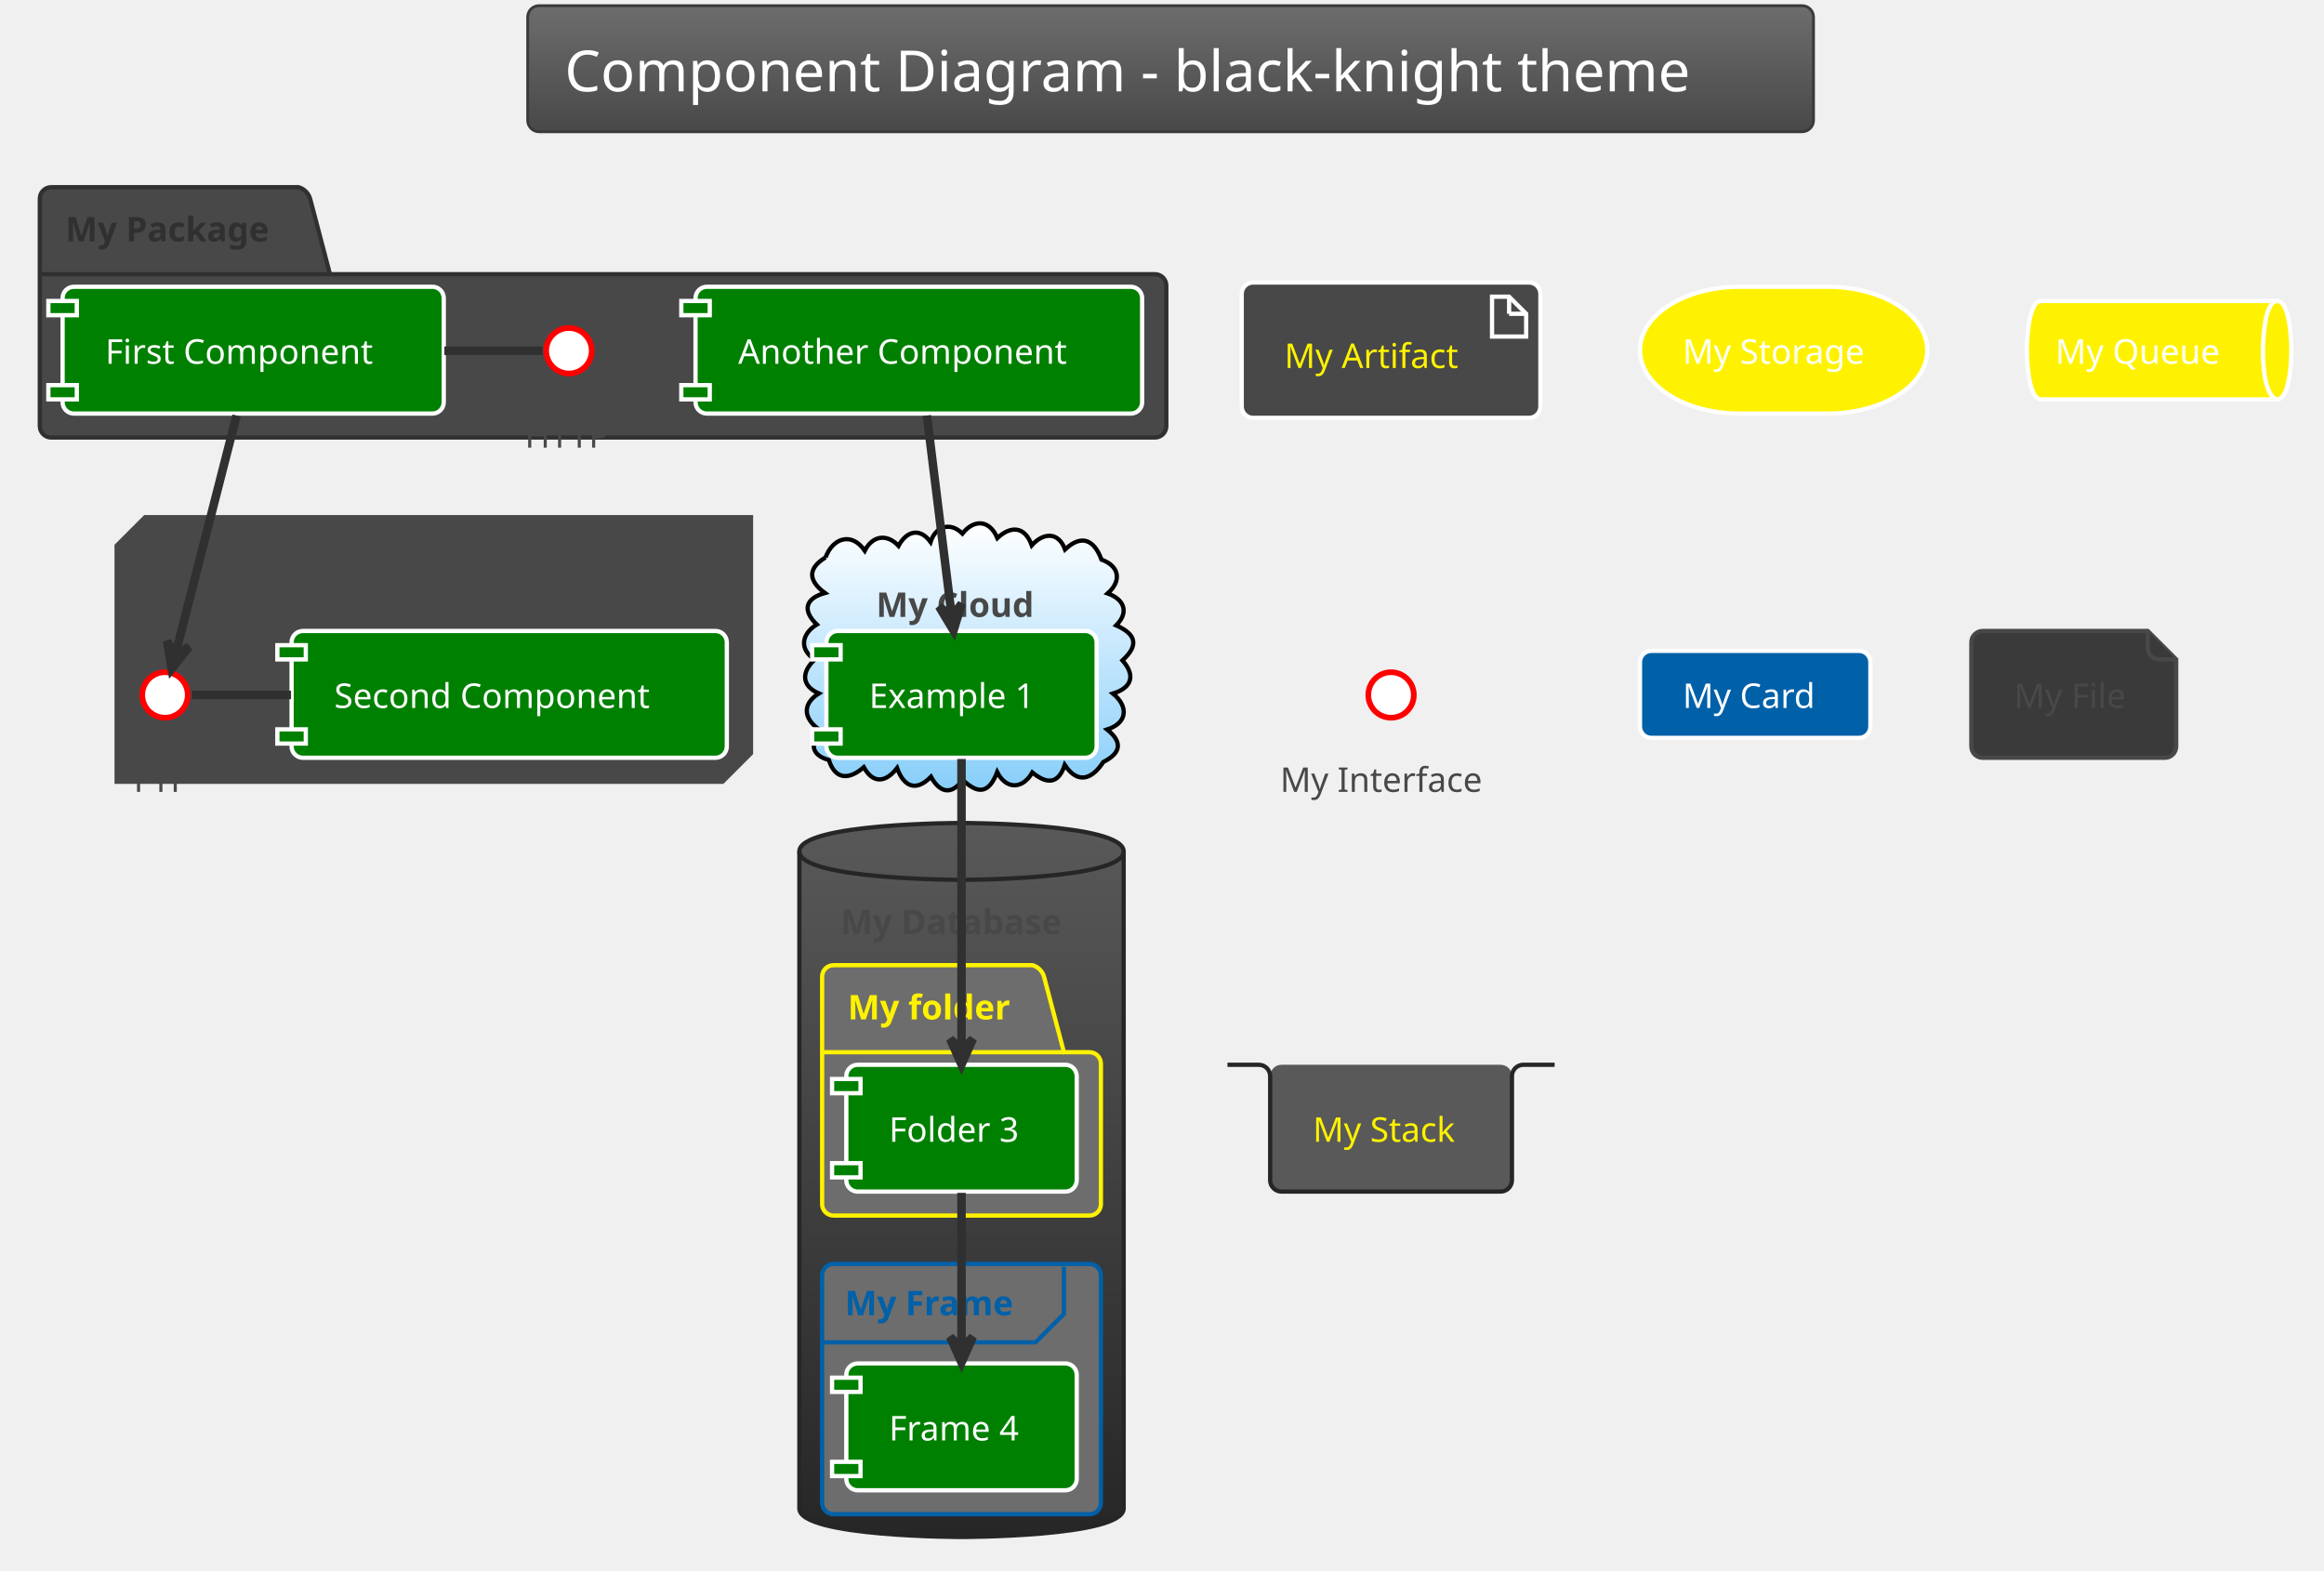
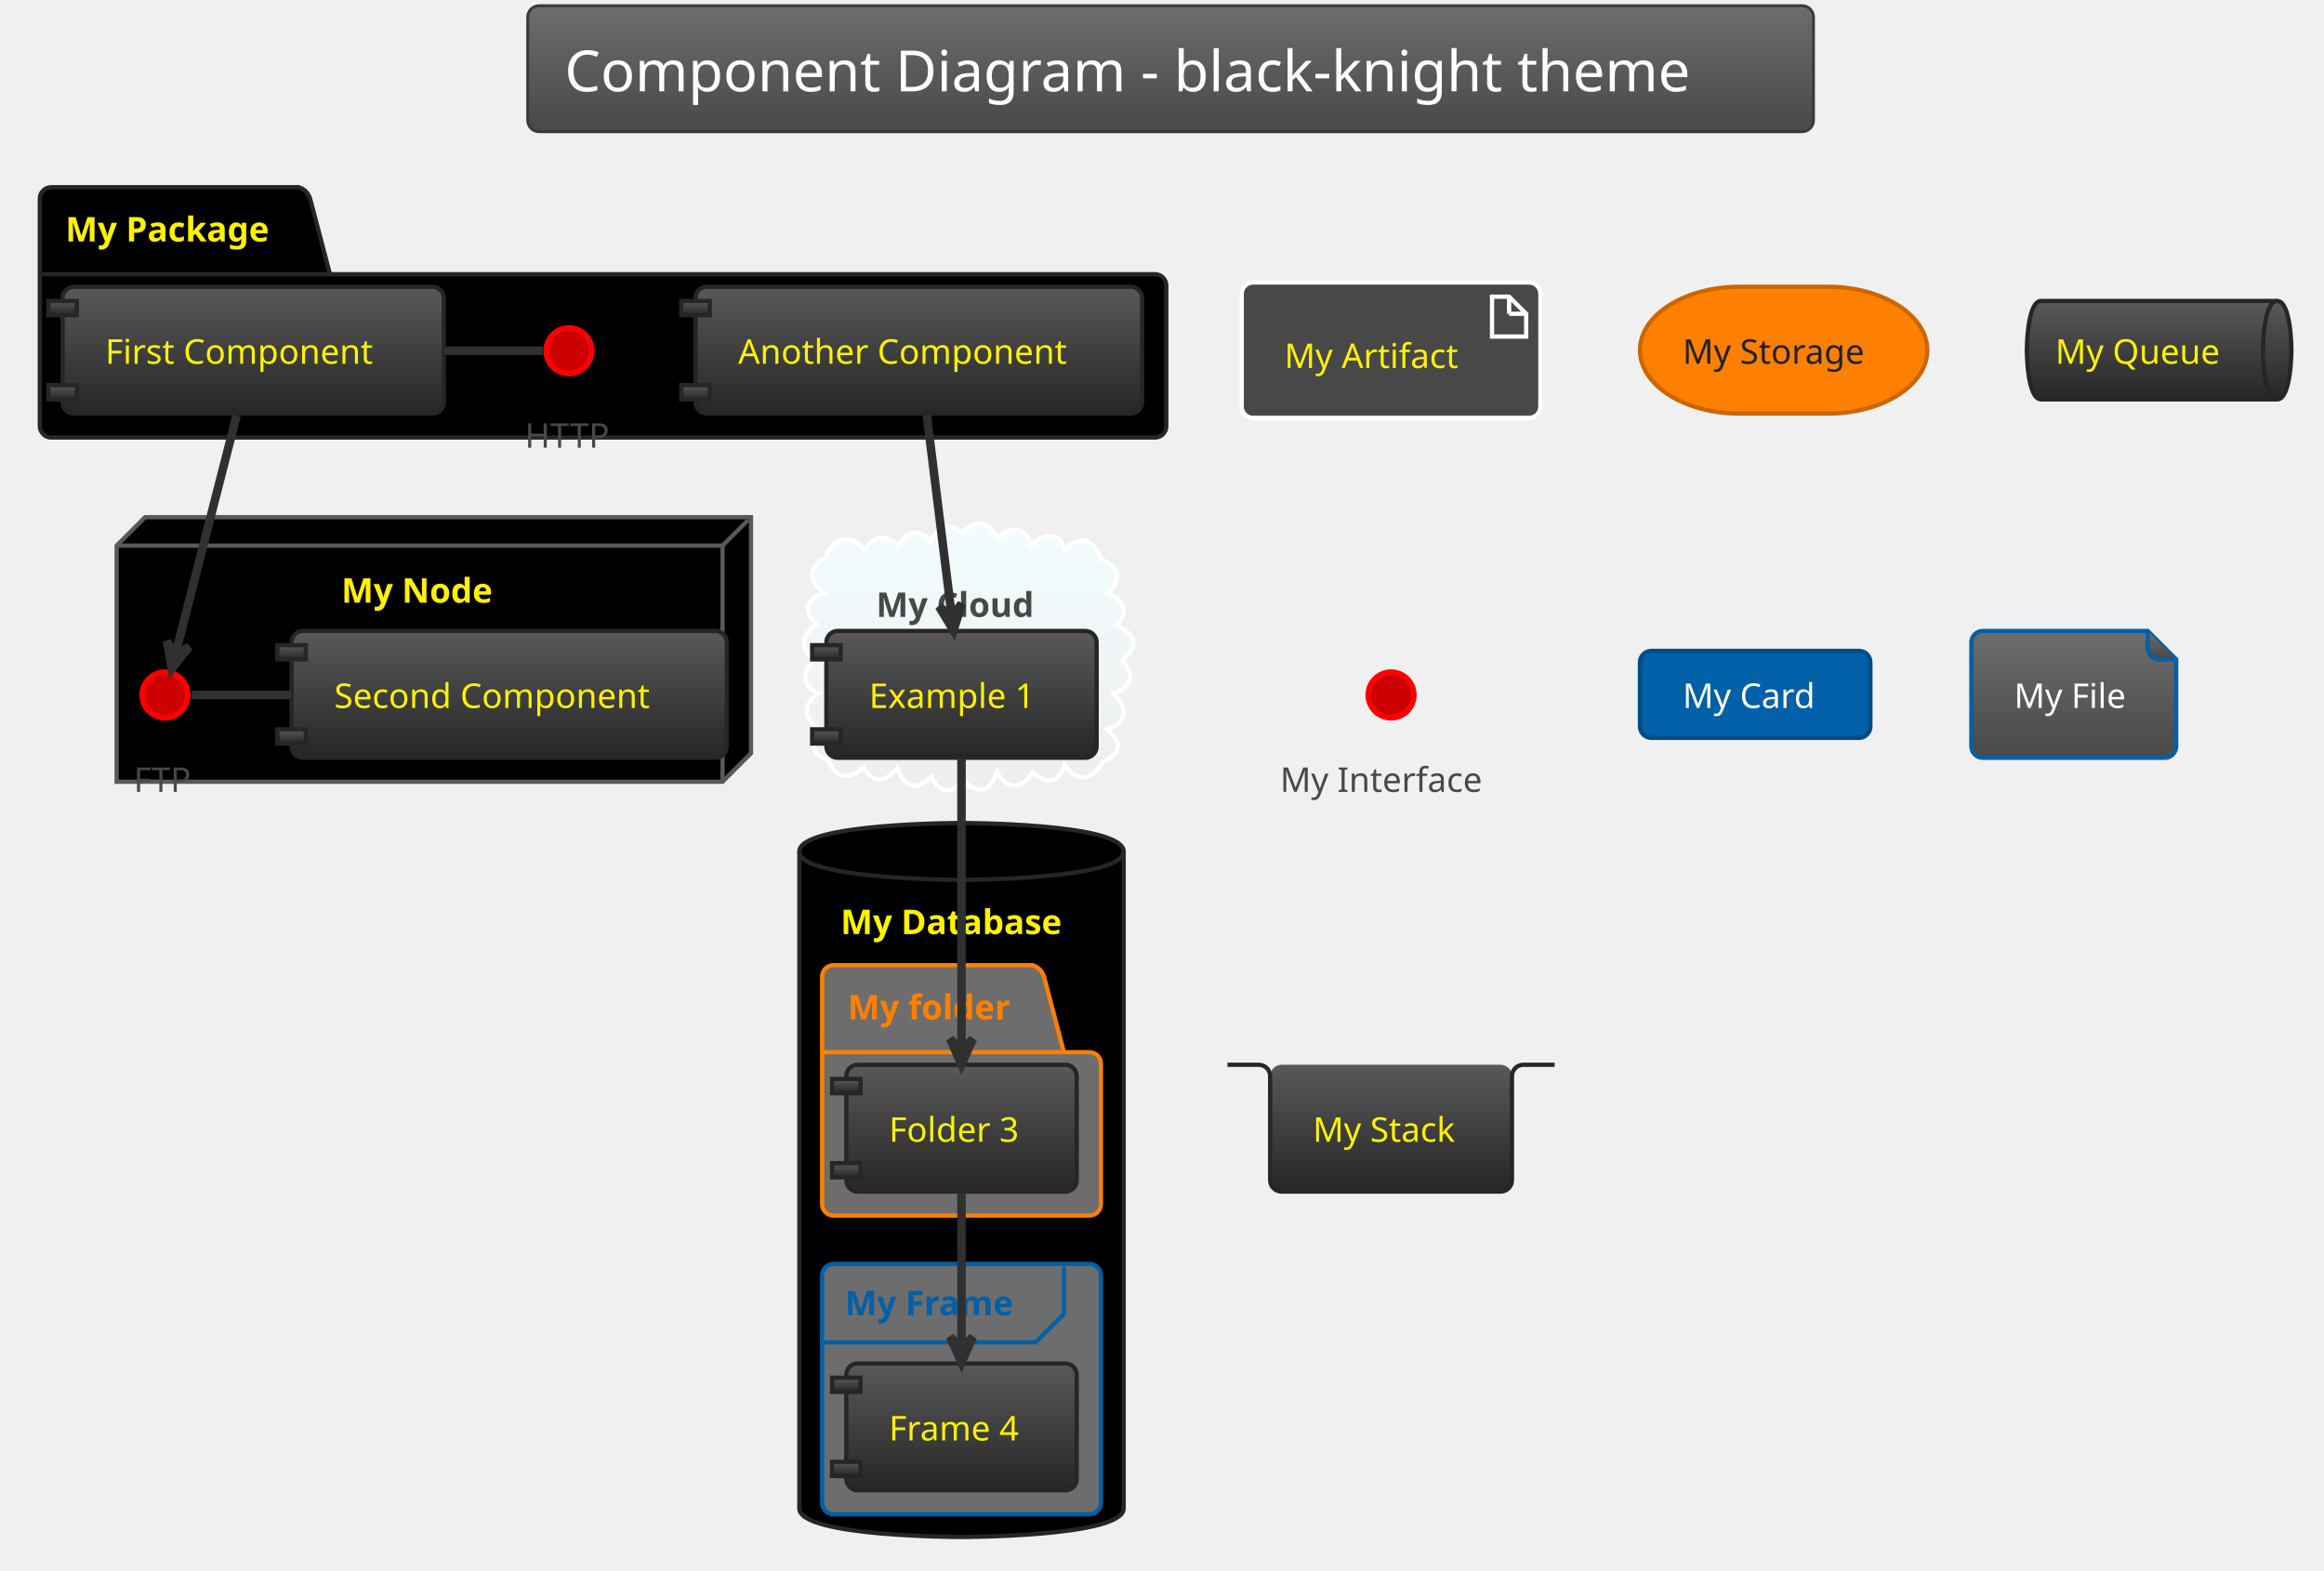
<svg xmlns="http://www.w3.org/2000/svg" contentScriptType="application/ecmascript" contentStyleType="text/css" height="575px" preserveAspectRatio="none" style="width:851px;height:575px;background:#000000;" version="1.1" viewBox="0 0 851 575" width="851.042px" zoomAndPan="magnify">
  <defs>
-     <linearGradient id="g1o1jdcxlj8x00" x1="50%" x2="50%" y1="0%" y2="100%">
+     <linearGradient id="g32lccfa1oswm0" x1="50%" x2="50%" y1="0%" y2="100%">
      <stop offset="0%" stop-color="#6D6D6D" />
      <stop offset="100%" stop-color="#484848" />
    </linearGradient>
-     <linearGradient id="g1o1jdcxlj8x01" x1="50%" x2="50%" y1="0%" y2="100%">
-       <stop offset="0%" stop-color="#FFFFFF" />
-       <stop offset="100%" stop-color="#87CEFA" />
+     <linearGradient id="g32lccfa1oswm1" x1="50%" x2="50%" y1="0%" y2="100%">
+       <stop offset="0%" stop-color="#F2FCFE" />
+       <stop offset="100%" stop-color="#EEEEEE" />
    </linearGradient>
-     <linearGradient id="g1o1jdcxlj8x02" x1="50%" x2="50%" y1="0%" y2="100%">
+     <linearGradient id="g32lccfa1oswm2" x1="50%" x2="50%" y1="0%" y2="100%">
      <stop offset="0%" stop-color="#595959" />
      <stop offset="100%" stop-color="#262626" />
    </linearGradient>
  </defs>
  <g>
-     <rect fill="url(#g1o1jdcxlj8x00)" height="46.153" rx="4.167" ry="4.167" style="stroke: #3A3A3A; stroke-width: 1.042;" width="470.833" x="193.229" y="2.083" />
+     <rect fill="url(#g32lccfa1oswm0)" height="46.153" rx="4.167" ry="4.167" style="stroke: #3A3A3A; stroke-width: 1.042;" width="470.833" x="193.229" y="2.083" />
    <text fill="#FFFFFF" font-family="Verdana" font-size="20.833" lengthAdjust="spacingAndGlyphs" textLength="443.75" x="206.771" y="33.445">Component Diagram - black-knight theme</text>
-     <path d="M18.75,68.549 L109.375,68.549 A6.25,6.25 0 0 1 113.542,72.715 L120.833,100.407 L422.917,100.407 A4.167,4.167 0 0 1 427.083,104.574 L427.083,156.049 A4.167,4.167 0 0 1 422.917,160.215 L18.75,160.215 A4.167,4.167 0 0 1 14.583,156.049 L14.583,72.715 A4.167,4.167 0 0 1 18.75,68.549 " fill="#484848" style="stroke: #303030; stroke-width: 1.562;" />
-     <line style="stroke: #303030; stroke-width: 1.562;" x1="14.583" x2="120.833" y1="100.407" y2="100.407" />
-     <text fill="#303030" font-family="Verdana" font-size="12.5" font-weight="bold" lengthAdjust="spacingAndGlyphs" textLength="82.292" x="23.958" y="88.407">My Package</text>
-     <polygon fill="#484848" points="42.708,199.799,53.125,189.382,275,189.382,275,275.84,264.583,286.257,42.708,286.257,42.708,199.799" style="stroke: #484848; stroke-width: 1.562;" />
-     <line style="stroke: #484848; stroke-width: 1.562;" x1="264.583" x2="273.958" y1="199.799" y2="190.424" />
-     <line style="stroke: #484848; stroke-width: 1.562;" x1="42.708" x2="264.583" y1="199.799" y2="199.799" />
-     <line style="stroke: #484848; stroke-width: 1.562;" x1="264.583" x2="264.583" y1="199.799" y2="286.257" />
-     <text fill="#484848" font-family="Verdana" font-size="12.5" font-weight="bold" lengthAdjust="spacingAndGlyphs" textLength="59.375" x="125" y="220.699">My Node</text>
-     <path d="M302.306,204.121 C304.827,197.197 311.717,194.481 316.659,201.657 C319.477,196.129 324.752,195.28 329.023,199.883 C331.822,194.665 336.648,192.895 340.756,198.458 C342.576,192.75 347.917,190.906 352.42,195.387 C356.744,189.935 362.439,190.379 365.211,197.028 C370.217,192.374 375.272,192.689 377.814,199.692 C381.76,195.228 387.454,194.347 390,201.2 C396.217,195.348 400.733,197.867 403.347,204.925 C410.009,207.322 410.757,212.761 405.598,217.308 C411.489,219.376 413.642,224.038 408.731,229.001 C415.964,232.212 417.182,236.22 411.022,241.824 C415.894,247.325 414.466,251.84 407.547,253.967 C413.165,258.585 413.081,264.669 405.413,267.133 C411.256,271.848 410.41,275.795 403.991,279.047 C400.078,285.104 394.816,287.524 389.891,280.106 C387.493,287.453 383.086,287.048 378.014,282.858 C374.536,288.99 368.515,289.304 365.149,282.745 C362.249,290.323 358.362,291.179 352.52,285.561 C348.32,291.499 343.983,290.125 340.905,284.44 C335.315,290.185 330.877,287.953 328.498,281.242 C324.628,286.271 319.887,287.429 316.301,280.942 C311.315,285.305 305.995,286.05 303.51,278.302 C296.886,276.453 296.588,272.257 300.723,267.606 C294.888,264.059 292.894,258.315 299.828,253.932 C293.121,250.958 293.69,245.845 298.346,241.515 C292.322,237.591 293.746,231.936 299.097,228.679 C293.674,223.476 294.93,219.113 302.067,217.145 C296.135,212.776 295.478,208.257 302.306,204.121 " fill="url(#g1o1jdcxlj8x01)" style="stroke: #000000; stroke-width: 1.562;" />
+     <path d="M18.75,68.549 L109.375,68.549 A6.25,6.25 0 0 1 113.542,72.715 L120.833,100.407 L422.917,100.407 A4.167,4.167 0 0 1 427.083,104.574 L427.083,156.049 A4.167,4.167 0 0 1 422.917,160.215 L18.75,160.215 A4.167,4.167 0 0 1 14.583,156.049 L14.583,72.715 A4.167,4.167 0 0 1 18.75,68.549 " fill="#000000" style="stroke: #262626; stroke-width: 1.562;" />
+     <line style="stroke: #262626; stroke-width: 1.562;" x1="14.583" x2="120.833" y1="100.407" y2="100.407" />
+     <text fill="#FFF200" font-family="Verdana" font-size="12.5" font-weight="bold" lengthAdjust="spacingAndGlyphs" textLength="82.292" x="23.958" y="88.407">My Package</text>
+     <polygon fill="#000000" points="42.708,199.799,53.125,189.382,275,189.382,275,275.84,264.583,286.257,42.708,286.257,42.708,199.799" style="stroke: #595959; stroke-width: 1.562;" />
+     <line style="stroke: #595959; stroke-width: 1.562;" x1="264.583" x2="273.958" y1="199.799" y2="190.424" />
+     <line style="stroke: #595959; stroke-width: 1.562;" x1="42.708" x2="264.583" y1="199.799" y2="199.799" />
+     <line style="stroke: #595959; stroke-width: 1.562;" x1="264.583" x2="264.583" y1="199.799" y2="286.257" />
+     <text fill="#FFF200" font-family="Verdana" font-size="12.5" font-weight="bold" lengthAdjust="spacingAndGlyphs" textLength="59.375" x="125" y="220.699">My Node</text>
+     <path d="M302.306,204.121 C304.827,197.197 311.717,194.481 316.659,201.657 C319.477,196.129 324.752,195.28 329.023,199.883 C331.822,194.665 336.648,192.895 340.756,198.458 C342.576,192.75 347.917,190.906 352.42,195.387 C356.744,189.935 362.439,190.379 365.211,197.028 C370.217,192.374 375.272,192.689 377.814,199.692 C381.76,195.228 387.454,194.347 390,201.2 C396.217,195.348 400.733,197.867 403.347,204.925 C410.009,207.322 410.757,212.761 405.598,217.308 C411.489,219.376 413.642,224.038 408.731,229.001 C415.964,232.212 417.182,236.22 411.022,241.824 C415.894,247.325 414.466,251.84 407.547,253.967 C413.165,258.585 413.081,264.669 405.413,267.133 C411.256,271.848 410.41,275.795 403.991,279.047 C400.078,285.104 394.816,287.524 389.891,280.106 C387.493,287.453 383.086,287.048 378.014,282.858 C374.536,288.99 368.515,289.304 365.149,282.745 C362.249,290.323 358.362,291.179 352.52,285.561 C348.32,291.499 343.983,290.125 340.905,284.44 C335.315,290.185 330.877,287.953 328.498,281.242 C324.628,286.271 319.887,287.429 316.301,280.942 C311.315,285.305 305.995,286.05 303.51,278.302 C296.886,276.453 296.588,272.257 300.723,267.606 C294.888,264.059 292.894,258.315 299.828,253.932 C293.121,250.958 293.69,245.845 298.346,241.515 C292.322,237.591 293.746,231.936 299.097,228.679 C293.674,223.476 294.93,219.113 302.067,217.145 C296.135,212.776 295.478,208.257 302.306,204.121 " fill="url(#g32lccfa1oswm1)" style="stroke: #FFFFFF; stroke-width: 1.562;" />
    <text fill="#484848" font-family="Verdana" font-size="12.5" font-weight="bold" lengthAdjust="spacingAndGlyphs" textLength="62.5" x="320.833" y="225.907">My Cloud</text>
-     <path d="M292.708,311.778 C292.708,301.361 352.083,301.361 352.083,301.361 C352.083,301.361 411.458,301.361 411.458,311.778 L411.458,552.403 C411.458,562.819 352.083,562.819 352.083,562.819 C352.083,562.819 292.708,562.819 292.708,552.403 L292.708,311.778 " fill="url(#g1o1jdcxlj8x02)" style="stroke: #262626; stroke-width: 1.562;" />
+     <path d="M292.708,311.778 C292.708,301.361 352.083,301.361 352.083,301.361 C352.083,301.361 411.458,301.361 411.458,311.778 L411.458,552.403 C411.458,562.819 352.083,562.819 352.083,562.819 C352.083,562.819 292.708,562.819 292.708,552.403 L292.708,311.778 " fill="#000000" style="stroke: #262626; stroke-width: 1.562;" />
    <path d="M292.708,311.778 C292.708,322.194 352.083,322.194 352.083,322.194 C352.083,322.194 411.458,322.194 411.458,311.778 " fill="none" style="stroke: #262626; stroke-width: 1.562;" />
-     <text fill="#484848" font-family="Verdana" font-size="12.5" font-weight="bold" lengthAdjust="spacingAndGlyphs" textLength="88.542" x="307.812" y="342.053">My Database</text>
-     <path d="M305.208,353.444 L378.125,353.444 A6.25,6.25 0 0 1 382.292,357.611 L389.583,385.303 L398.958,385.303 A4.167,4.167 0 0 1 403.125,389.469 L403.125,440.944 A4.167,4.167 0 0 1 398.958,445.111 L305.208,445.111 A4.167,4.167 0 0 1 301.042,440.944 L301.042,357.611 A4.167,4.167 0 0 1 305.208,353.444 " fill="#6D6D6D" style="stroke: #FFF200; stroke-width: 1.562;" />
-     <line style="stroke: #FFF200; stroke-width: 1.562;" x1="301.042" x2="389.583" y1="385.303" y2="385.303" />
-     <text fill="#FFF200" font-family="Verdana" font-size="12.5" font-weight="bold" lengthAdjust="spacingAndGlyphs" textLength="64.583" x="310.417" y="373.303">My folder</text>
+     <text fill="#FFF200" font-family="Verdana" font-size="12.5" font-weight="bold" lengthAdjust="spacingAndGlyphs" textLength="88.542" x="307.812" y="342.053">My Database</text>
+     <path d="M305.208,353.444 L378.125,353.444 A6.25,6.25 0 0 1 382.292,357.611 L389.583,385.303 L398.958,385.303 A4.167,4.167 0 0 1 403.125,389.469 L403.125,440.944 A4.167,4.167 0 0 1 398.958,445.111 L305.208,445.111 A4.167,4.167 0 0 1 301.042,440.944 L301.042,357.611 A4.167,4.167 0 0 1 305.208,353.444 " fill="#6D6D6D" style="stroke: #FF8000; stroke-width: 1.562;" />
+     <line style="stroke: #FF8000; stroke-width: 1.562;" x1="301.042" x2="389.583" y1="385.303" y2="385.303" />
+     <text fill="#FF8000" font-family="Verdana" font-size="12.5" font-weight="bold" lengthAdjust="spacingAndGlyphs" textLength="64.583" x="310.417" y="373.303">My folder</text>
    <rect fill="#6D6D6D" height="91.667" rx="4.167" ry="4.167" style="stroke: #0060A8; stroke-width: 1.562;" width="102.083" x="301.042" y="462.819" />
    <path d="M389.583,463.861 L389.583,481.136 L379.167,491.553 L301.042,491.553 " fill="none" style="stroke: #0060A8; stroke-width: 1.562;" />
    <text fill="#0060A8" font-family="Verdana" font-size="12.5" font-weight="bold" lengthAdjust="spacingAndGlyphs" textLength="67.708" x="309.375" y="481.637">My Frame</text>
-     <ellipse cx="208.333" cy="128.444" fill="#FFFFFF" rx="8.333" ry="8.333" style="stroke: #FF0000; stroke-width: 2.083;" />
+     <ellipse cx="208.333" cy="128.444" fill="#CC0000" rx="8.333" ry="8.333" style="stroke: #FF0000; stroke-width: 2.083;" />
    <text fill="#484848" font-family="Verdana" font-size="12.5" lengthAdjust="spacingAndGlyphs" textLength="32.292" x="192.188" y="163.928">HTTP</text>
-     <rect fill="#008000" height="46.442" rx="4.167" ry="4.167" style="stroke: #FFFFFF; stroke-width: 1.562;" width="139.583" x="22.917" y="105.007" />
-     <rect fill="#008000" height="5.208" style="stroke: #FFFFFF; stroke-width: 1.562;" width="10.417" x="17.708" y="110.215" />
-     <rect fill="#008000" height="5.208" style="stroke: #FFFFFF; stroke-width: 1.562;" width="10.417" x="17.708" y="141.032" />
-     <text fill="#FFFFFF" font-family="Verdana" font-size="12.5" lengthAdjust="spacingAndGlyphs" textLength="108.333" x="38.542" y="133.199">First Component</text>
-     <rect fill="#008000" height="46.442" rx="4.167" ry="4.167" style="stroke: #FFFFFF; stroke-width: 1.562;" width="163.542" x="254.688" y="105.007" />
-     <rect fill="#008000" height="5.208" style="stroke: #FFFFFF; stroke-width: 1.562;" width="10.417" x="249.479" y="110.215" />
-     <rect fill="#008000" height="5.208" style="stroke: #FFFFFF; stroke-width: 1.562;" width="10.417" x="249.479" y="141.032" />
-     <text fill="#FFFFFF" font-family="Verdana" font-size="12.5" lengthAdjust="spacingAndGlyphs" textLength="132.292" x="270.312" y="133.199">Another Component</text>
-     <ellipse cx="60.417" cy="254.486" fill="#FFFFFF" rx="8.333" ry="8.333" style="stroke: #FF0000; stroke-width: 2.083;" />
+     <rect fill="url(#g32lccfa1oswm2)" height="46.442" rx="4.167" ry="4.167" style="stroke: #262626; stroke-width: 1.562;" width="139.583" x="22.917" y="105.007" />
+     <rect fill="url(#g32lccfa1oswm2)" height="5.208" style="stroke: #262626; stroke-width: 1.562;" width="10.417" x="17.708" y="110.215" />
+     <rect fill="url(#g32lccfa1oswm2)" height="5.208" style="stroke: #262626; stroke-width: 1.562;" width="10.417" x="17.708" y="141.032" />
+     <text fill="#FFF200" font-family="Verdana" font-size="12.5" lengthAdjust="spacingAndGlyphs" textLength="108.333" x="38.542" y="133.199">First Component</text>
+     <rect fill="url(#g32lccfa1oswm2)" height="46.442" rx="4.167" ry="4.167" style="stroke: #262626; stroke-width: 1.562;" width="163.542" x="254.688" y="105.007" />
+     <rect fill="url(#g32lccfa1oswm2)" height="5.208" style="stroke: #262626; stroke-width: 1.562;" width="10.417" x="249.479" y="110.215" />
+     <rect fill="url(#g32lccfa1oswm2)" height="5.208" style="stroke: #262626; stroke-width: 1.562;" width="10.417" x="249.479" y="141.032" />
+     <text fill="#FFF200" font-family="Verdana" font-size="12.5" lengthAdjust="spacingAndGlyphs" textLength="132.292" x="270.312" y="133.199">Another Component</text>
+     <ellipse cx="60.417" cy="254.486" fill="#CC0000" rx="8.333" ry="8.333" style="stroke: #FF0000; stroke-width: 2.083;" />
    <text fill="#484848" font-family="Verdana" font-size="12.5" lengthAdjust="spacingAndGlyphs" textLength="22.917" x="48.958" y="289.97">FTP</text>
-     <rect fill="#008000" height="46.442" rx="4.167" ry="4.167" style="stroke: #FFFFFF; stroke-width: 1.562;" width="159.375" x="106.771" y="231.049" />
-     <rect fill="#008000" height="5.208" style="stroke: #FFFFFF; stroke-width: 1.562;" width="10.417" x="101.562" y="236.257" />
-     <rect fill="#008000" height="5.208" style="stroke: #FFFFFF; stroke-width: 1.562;" width="10.417" x="101.562" y="267.074" />
-     <text fill="#FFFFFF" font-family="Verdana" font-size="12.5" lengthAdjust="spacingAndGlyphs" textLength="128.125" x="122.396" y="259.241">Second Component</text>
-     <rect fill="#008000" height="46.442" rx="4.167" ry="4.167" style="stroke: #FFFFFF; stroke-width: 1.562;" width="98.958" x="302.604" y="231.049" />
-     <rect fill="#008000" height="5.208" style="stroke: #FFFFFF; stroke-width: 1.562;" width="10.417" x="297.396" y="236.257" />
-     <rect fill="#008000" height="5.208" style="stroke: #FFFFFF; stroke-width: 1.562;" width="10.417" x="297.396" y="267.074" />
-     <text fill="#FFFFFF" font-family="Verdana" font-size="12.5" lengthAdjust="spacingAndGlyphs" textLength="67.708" x="318.229" y="259.241">Example 1</text>
-     <rect fill="#008000" height="46.442" rx="4.167" ry="4.167" style="stroke: #FFFFFF; stroke-width: 1.562;" width="84.375" x="309.896" y="389.903" />
-     <rect fill="#008000" height="5.208" style="stroke: #FFFFFF; stroke-width: 1.562;" width="10.417" x="304.688" y="395.111" />
-     <rect fill="#008000" height="5.208" style="stroke: #FFFFFF; stroke-width: 1.562;" width="10.417" x="304.688" y="425.928" />
-     <text fill="#FFFFFF" font-family="Verdana" font-size="12.5" lengthAdjust="spacingAndGlyphs" textLength="53.125" x="325.521" y="418.095">Folder 3</text>
-     <rect fill="#008000" height="46.442" rx="4.167" ry="4.167" style="stroke: #FFFFFF; stroke-width: 1.562;" width="84.375" x="309.896" y="499.278" />
-     <rect fill="#008000" height="5.208" style="stroke: #FFFFFF; stroke-width: 1.562;" width="10.417" x="304.688" y="504.486" />
-     <rect fill="#008000" height="5.208" style="stroke: #FFFFFF; stroke-width: 1.562;" width="10.417" x="304.688" y="535.303" />
-     <text fill="#FFFFFF" font-family="Verdana" font-size="12.5" lengthAdjust="spacingAndGlyphs" textLength="53.125" x="325.521" y="527.47">Frame 4</text>
+     <rect fill="url(#g32lccfa1oswm2)" height="46.442" rx="4.167" ry="4.167" style="stroke: #262626; stroke-width: 1.562;" width="159.375" x="106.771" y="231.049" />
+     <rect fill="url(#g32lccfa1oswm2)" height="5.208" style="stroke: #262626; stroke-width: 1.562;" width="10.417" x="101.562" y="236.257" />
+     <rect fill="url(#g32lccfa1oswm2)" height="5.208" style="stroke: #262626; stroke-width: 1.562;" width="10.417" x="101.562" y="267.074" />
+     <text fill="#FFF200" font-family="Verdana" font-size="12.5" lengthAdjust="spacingAndGlyphs" textLength="128.125" x="122.396" y="259.241">Second Component</text>
+     <rect fill="url(#g32lccfa1oswm2)" height="46.442" rx="4.167" ry="4.167" style="stroke: #262626; stroke-width: 1.562;" width="98.958" x="302.604" y="231.049" />
+     <rect fill="url(#g32lccfa1oswm2)" height="5.208" style="stroke: #262626; stroke-width: 1.562;" width="10.417" x="297.396" y="236.257" />
+     <rect fill="url(#g32lccfa1oswm2)" height="5.208" style="stroke: #262626; stroke-width: 1.562;" width="10.417" x="297.396" y="267.074" />
+     <text fill="#FFF200" font-family="Verdana" font-size="12.5" lengthAdjust="spacingAndGlyphs" textLength="67.708" x="318.229" y="259.241">Example 1</text>
+     <rect fill="url(#g32lccfa1oswm2)" height="46.442" rx="4.167" ry="4.167" style="stroke: #262626; stroke-width: 1.562;" width="84.375" x="309.896" y="389.903" />
+     <rect fill="url(#g32lccfa1oswm2)" height="5.208" style="stroke: #262626; stroke-width: 1.562;" width="10.417" x="304.688" y="395.111" />
+     <rect fill="url(#g32lccfa1oswm2)" height="5.208" style="stroke: #262626; stroke-width: 1.562;" width="10.417" x="304.688" y="425.928" />
+     <text fill="#FFF200" font-family="Verdana" font-size="12.5" lengthAdjust="spacingAndGlyphs" textLength="53.125" x="325.521" y="418.095">Folder 3</text>
+     <rect fill="url(#g32lccfa1oswm2)" height="46.442" rx="4.167" ry="4.167" style="stroke: #262626; stroke-width: 1.562;" width="84.375" x="309.896" y="499.278" />
+     <rect fill="url(#g32lccfa1oswm2)" height="5.208" style="stroke: #262626; stroke-width: 1.562;" width="10.417" x="304.688" y="504.486" />
+     <rect fill="url(#g32lccfa1oswm2)" height="5.208" style="stroke: #262626; stroke-width: 1.562;" width="10.417" x="304.688" y="535.303" />
+     <text fill="#FFF200" font-family="Verdana" font-size="12.5" lengthAdjust="spacingAndGlyphs" textLength="53.125" x="325.521" y="527.47">Frame 4</text>
    <rect fill="#484848" height="49.567" rx="4.167" ry="4.167" style="stroke: #FFFFFF; stroke-width: 1.562;" width="109.375" x="454.688" y="103.444" />
    <polygon fill="#484848" points="546.354,108.653,546.354,123.236,558.854,123.236,558.854,114.903,552.604,108.653,546.354,108.653" style="stroke: #FFFFFF; stroke-width: 1.562;" />
    <line style="stroke: #FFFFFF; stroke-width: 1.562;" x1="552.604" x2="552.604" y1="108.653" y2="114.903" />
    <line style="stroke: #FFFFFF; stroke-width: 1.562;" x1="558.854" x2="552.604" y1="114.903" y2="114.903" />
    <text fill="#FFF200" font-family="Verdana" font-size="12.5" lengthAdjust="spacingAndGlyphs" textLength="67.708" x="470.312" y="134.762">My Artifact</text>
-     <rect fill="#FFF200" height="46.442" rx="36.458" ry="36.458" style="stroke: #FFFFFF; stroke-width: 1.562;" width="105.208" x="600.521" y="105.007" />
-     <text fill="#FFFFFF" font-family="Verdana" font-size="12.5" lengthAdjust="spacingAndGlyphs" textLength="73.958" x="616.146" y="133.199">My Storage</text>
-     <path d="M747.396,110.215 L833.854,110.215 C839.062,110.215 839.062,128.228 839.062,128.228 C839.062,128.228 839.062,146.24 833.854,146.24 L747.396,146.24 C742.188,146.24 742.188,128.228 742.188,128.228 C742.188,128.228 742.188,110.215 747.396,110.215 " fill="#FFF200" style="stroke: #FFFFFF; stroke-width: 1.562;" />
-     <path d="M833.854,110.215 C828.646,110.215 828.646,128.228 828.646,128.228 C828.646,146.24 833.854,146.24 833.854,146.24 " fill="none" style="stroke: #FFFFFF; stroke-width: 1.562;" />
-     <text fill="#FFFFFF" font-family="Verdana" font-size="12.5" lengthAdjust="spacingAndGlyphs" textLength="65.625" x="752.604" y="133.199">My Queue</text>
-     <ellipse cx="509.375" cy="254.486" fill="#FFFFFF" rx="8.333" ry="8.333" style="stroke: #FF0000; stroke-width: 2.083;" />
+     <rect fill="#FF8000" height="46.442" rx="36.458" ry="36.458" style="stroke: #CC6600; stroke-width: 1.562;" width="105.208" x="600.521" y="105.007" />
+     <text fill="#222222" font-family="Verdana" font-size="12.5" lengthAdjust="spacingAndGlyphs" textLength="73.958" x="616.146" y="133.199">My Storage</text>
+     <path d="M747.396,110.215 L833.854,110.215 C839.062,110.215 839.062,128.228 839.062,128.228 C839.062,128.228 839.062,146.24 833.854,146.24 L747.396,146.24 C742.188,146.24 742.188,128.228 742.188,128.228 C742.188,128.228 742.188,110.215 747.396,110.215 " fill="url(#g32lccfa1oswm2)" style="stroke: #262626; stroke-width: 1.562;" />
+     <path d="M833.854,110.215 C828.646,110.215 828.646,128.228 828.646,128.228 C828.646,146.24 833.854,146.24 833.854,146.24 " fill="none" style="stroke: #262626; stroke-width: 1.562;" />
+     <text fill="#FFF200" font-family="Verdana" font-size="12.5" lengthAdjust="spacingAndGlyphs" textLength="65.625" x="752.604" y="133.199">My Queue</text>
+     <ellipse cx="509.375" cy="254.486" fill="#CC0000" rx="8.333" ry="8.333" style="stroke: #FF0000; stroke-width: 2.083;" />
    <text fill="#484848" font-family="Verdana" font-size="12.5" lengthAdjust="spacingAndGlyphs" textLength="81.25" x="468.75" y="289.97">My Interface</text>
-     <rect fill="#0060A8" height="31.858" rx="4.167" ry="4.167" style="stroke: #FFFFFF; stroke-width: 1.562;" width="84.375" x="600.521" y="238.34" />
+     <rect fill="#0060A8" height="31.858" rx="4.167" ry="4.167" style="stroke: #004D86; stroke-width: 1.562;" width="84.375" x="600.521" y="238.34" />
    <text fill="#FFFFFF" font-family="Verdana" font-size="12.5" lengthAdjust="spacingAndGlyphs" textLength="53.125" x="616.146" y="259.241">My Card</text>
-     <path d="M721.875,235.215 L721.875,273.324 A4.167,4.167 0 0 0 726.042,277.49 L792.708,277.49 A4.167,4.167 0 0 0 796.875,273.324 L796.875,241.465 L786.458,231.049 L726.042,231.049 A4.167,4.167 0 0 0 721.875,235.215 " fill="#3A3A3A" style="stroke: #484848; stroke-width: 1.562;" />
-     <path d="M786.458,231.049 L786.458,237.299 A4.167,4.167 0 0 0 790.625,241.465 L796.875,241.465 " fill="#3A3A3A" style="stroke: #484848; stroke-width: 1.562;" />
-     <text fill="#484848" font-family="Verdana" font-size="12.5" lengthAdjust="spacingAndGlyphs" textLength="43.75" x="737.5" y="259.241">My File</text>
-     <rect fill="#595959" height="46.442" rx="4.167" ry="4.167" style="stroke: none; stroke-width: 1.562;" width="88.542" x="465.104" y="389.903" />
+     <path d="M721.875,235.215 L721.875,273.324 A4.167,4.167 0 0 0 726.042,277.49 L792.708,277.49 A4.167,4.167 0 0 0 796.875,273.324 L796.875,241.465 L786.458,231.049 L726.042,231.049 A4.167,4.167 0 0 0 721.875,235.215 " fill="url(#g32lccfa1oswm0)" style="stroke: #0060A8; stroke-width: 1.562;" />
+     <path d="M786.458,231.049 L786.458,237.299 A4.167,4.167 0 0 0 790.625,241.465 L796.875,241.465 " fill="url(#g32lccfa1oswm0)" style="stroke: #0060A8; stroke-width: 1.562;" />
+     <text fill="#FFFFFF" font-family="Verdana" font-size="12.5" lengthAdjust="spacingAndGlyphs" textLength="43.75" x="737.5" y="259.241">My File</text>
+     <rect fill="url(#g32lccfa1oswm2)" height="46.442" rx="4.167" ry="4.167" style="stroke: none; stroke-width: 1.562;" width="88.542" x="465.104" y="389.903" />
    <path d="M449.479,389.903 L460.938,389.903 A4.167,4.167 0 0 1 465.104,394.069 L465.104,432.178 A4.167,4.167 0 0 0 469.271,436.344 L549.479,436.344 A4.167,4.167 0 0 0 553.646,432.178 L553.646,394.069 A4.167,4.167 0 0 1 557.812,389.903 L569.271,389.903 " fill="none" style="stroke: #262626; stroke-width: 1.562;" />
    <text fill="#FFF200" font-family="Verdana" font-size="12.5" lengthAdjust="spacingAndGlyphs" textLength="57.292" x="480.729" y="418.095">My Stack</text>
    <path d="M198.711,128.444 C186.713,128.444 174.714,128.444 162.716,128.444 " fill="none" id="HTTP-First Component" style="stroke: #303030; stroke-width: 3.125;" />
    <path d="M70.264,254.486 C82.367,254.486 94.471,254.486 106.575,254.486 " fill="none" id="FTP-Second Component" style="stroke: #303030; stroke-width: 3.125;" />
    <path d="M86.635,152.152 C80.032,177.922 69.689,218.294 64.175,239.818 " fill="none" id="First Component-&gt;FTP" style="stroke: #303030; stroke-width: 3.125;" />
    <polygon fill="#303030" points="62.882,244.864,69.245,236.816,64.175,239.818,61.173,234.748,62.882,244.864" style="stroke: #303030; stroke-width: 3.125;" />
    <path d="M339.397,152.152 C341.983,173.014 345.756,203.445 348.515,225.699 " fill="none" id="Another Component-&gt;Example 1" style="stroke: #303030; stroke-width: 3.125;" />
    <polygon fill="#303030" points="349.158,230.885,352.139,221.069,348.517,225.716,343.869,222.094,349.158,230.885" style="stroke: #303030; stroke-width: 3.125;" />
    <path d="M352.083,277.926 C352.083,306.2 352.083,353.733 352.083,384.302 " fill="none" id="Example 1-&gt;Folder 3" style="stroke: #303030; stroke-width: 3.125;" />
    <polygon fill="#303030" points="352.083,389.805,356.25,380.43,352.083,384.596,347.917,380.43,352.083,389.805" style="stroke: #303030; stroke-width: 3.125;" />
    <path d="M352.083,436.804 C352.083,453.414 352.083,475.804 352.083,493.562 " fill="none" id="Folder 3-&gt;Frame 4" style="stroke: #303030; stroke-width: 3.125;" />
    <polygon fill="#303030" points="352.083,498.913,356.25,489.538,352.083,493.705,347.917,489.538,352.083,498.913" style="stroke: #303030; stroke-width: 3.125;" />
  </g>
</svg>
